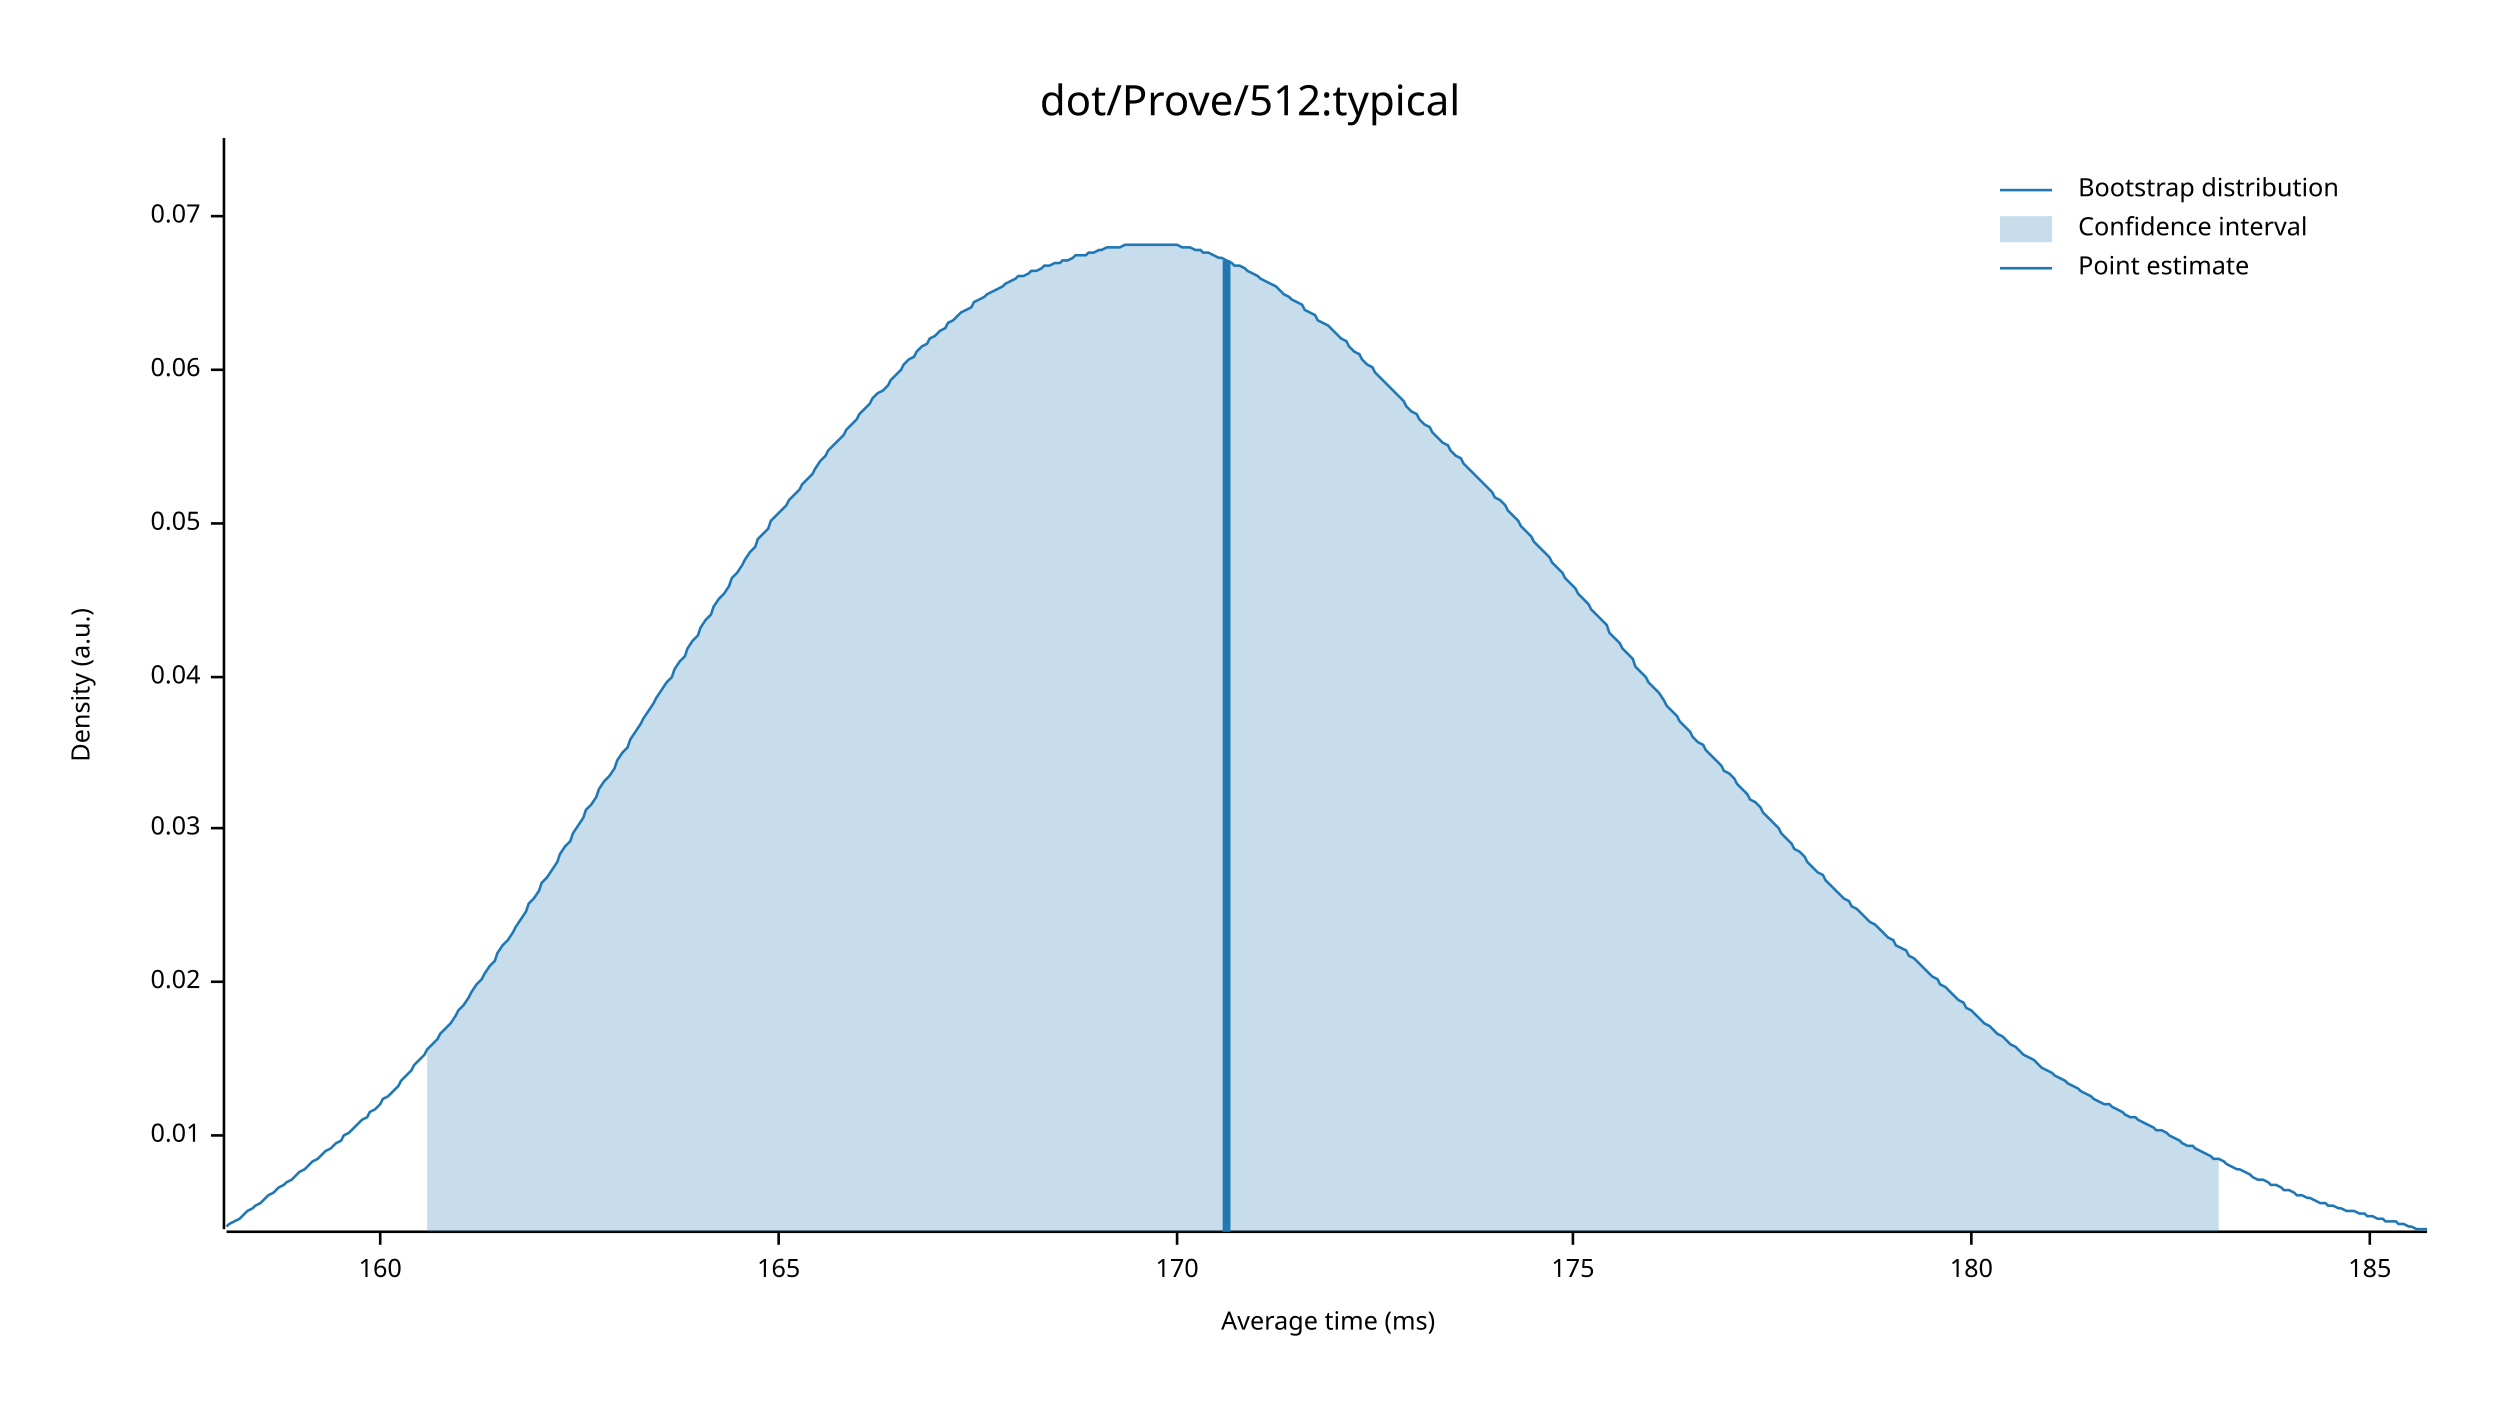
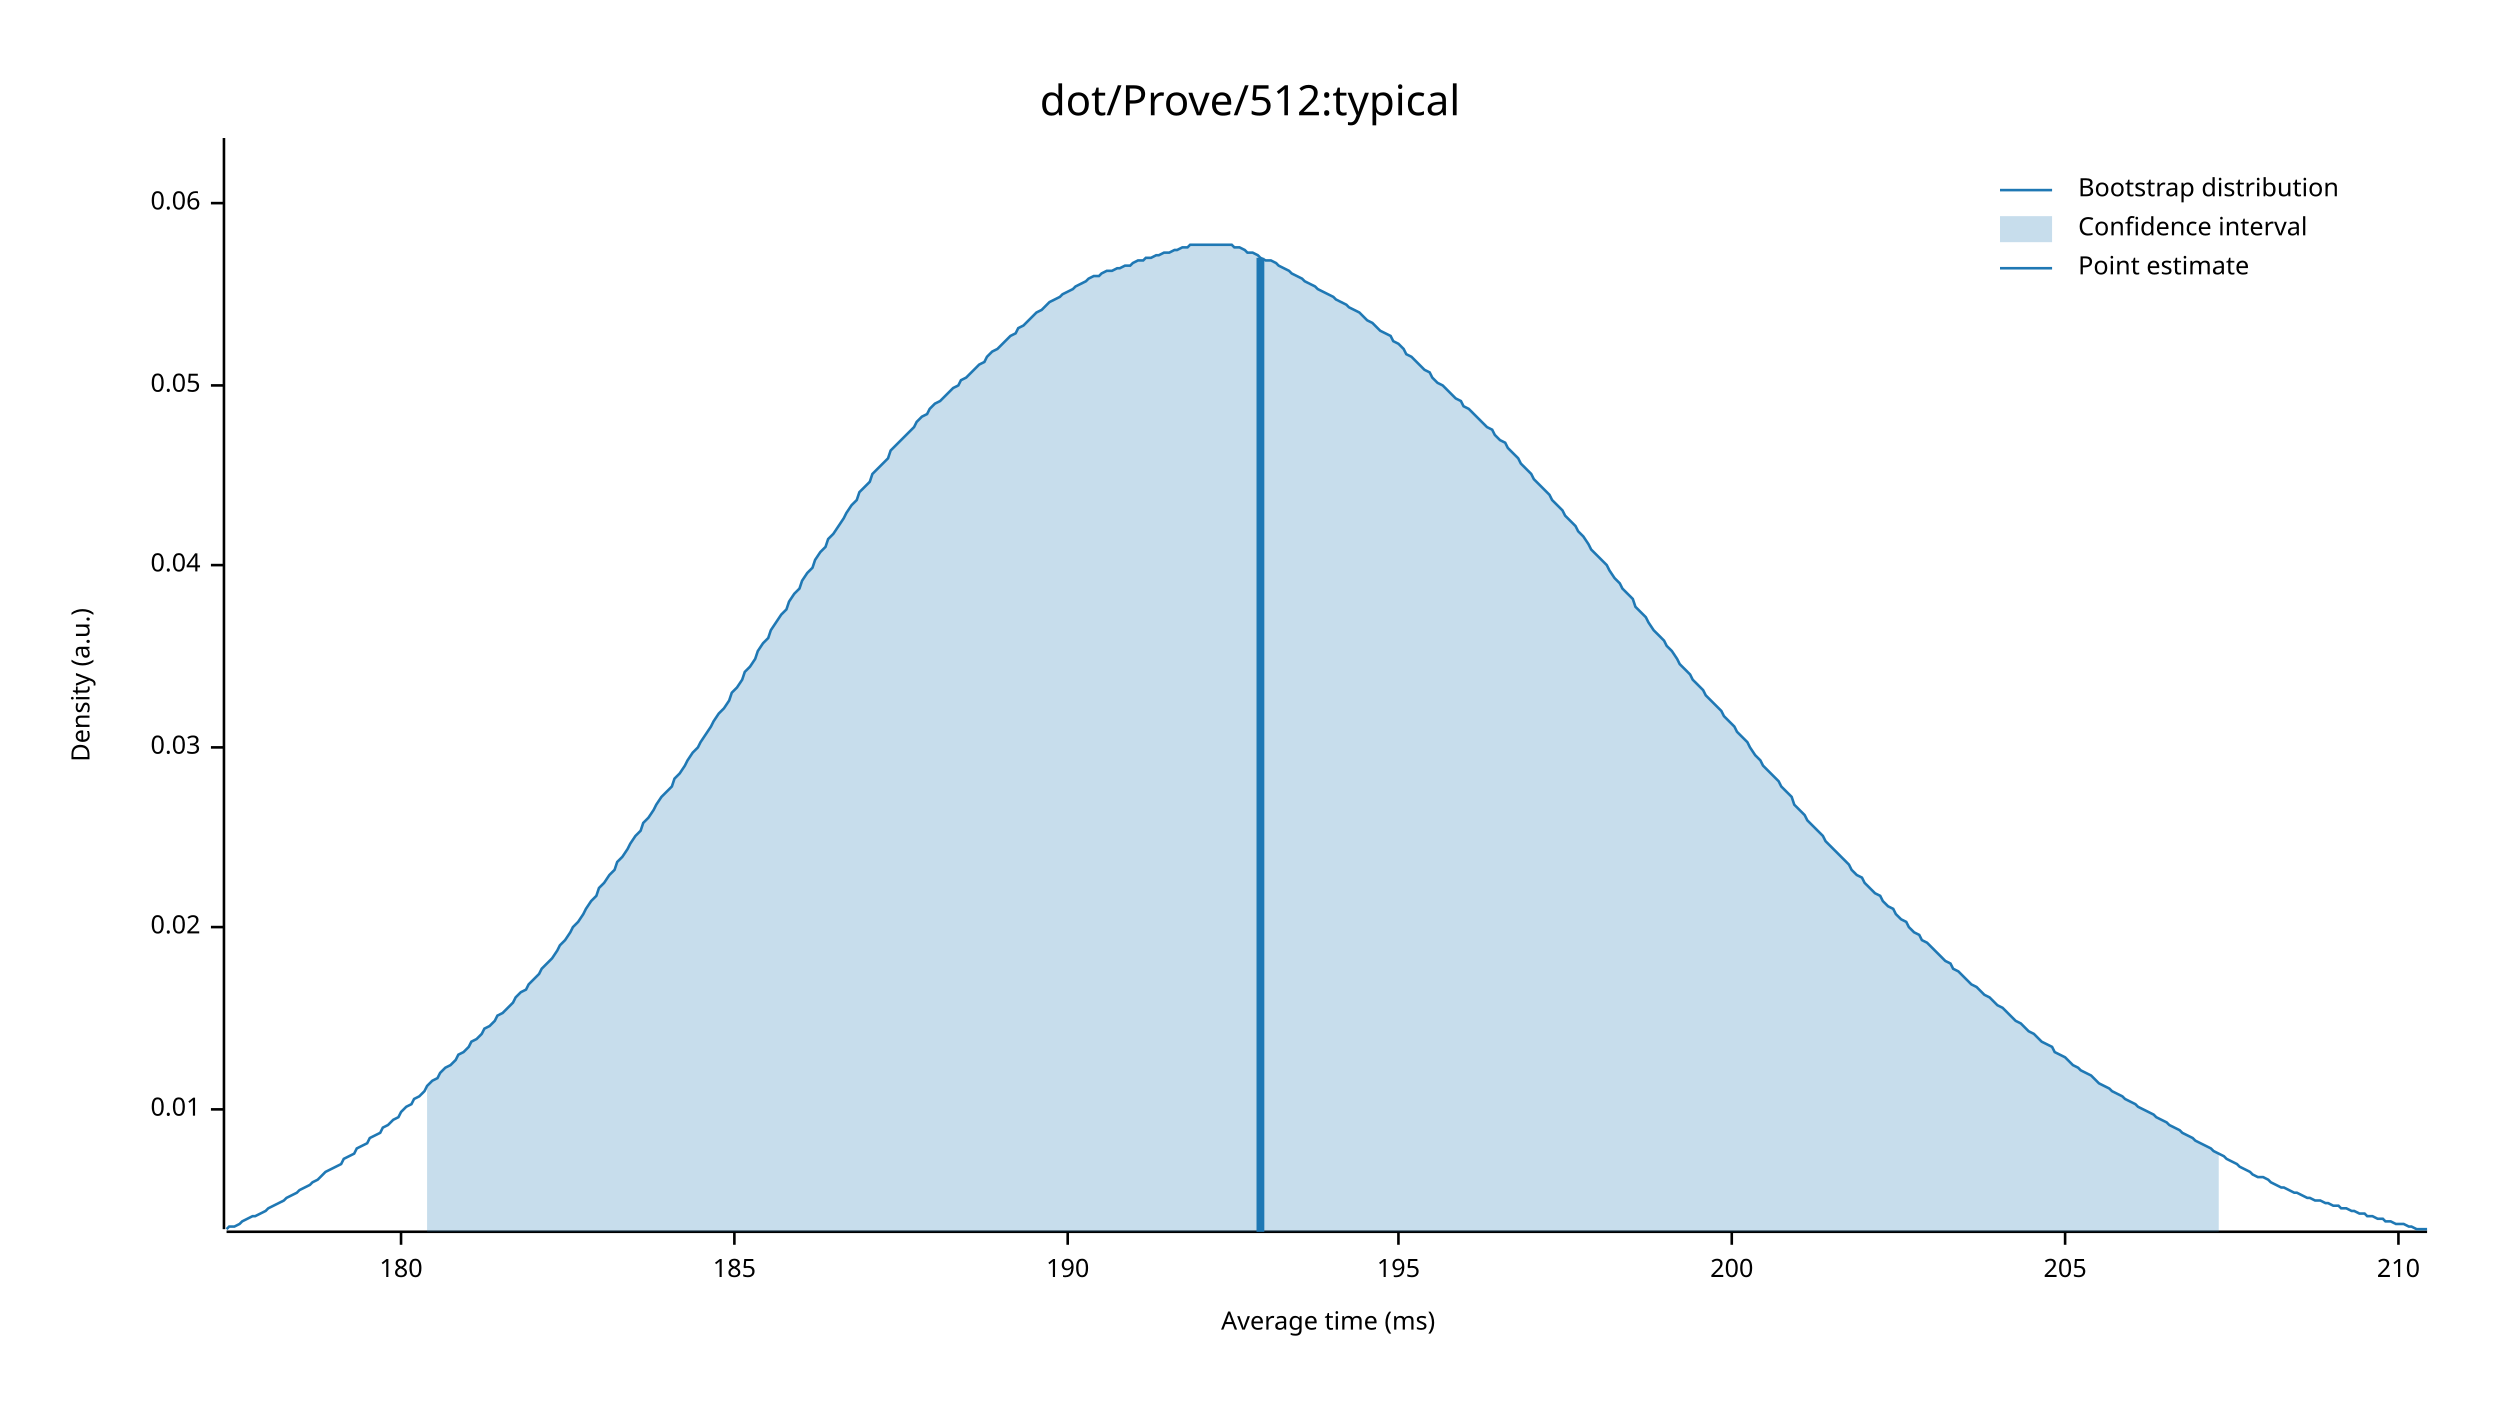
<svg xmlns="http://www.w3.org/2000/svg" width="960" height="540" viewBox="0 0 960 540">
  <text x="480" y="32" dy="0.76em" text-anchor="middle" font-family="sans-serif" font-size="16.129" opacity="1" fill="#000000">
dot/Prove/512:typical
</text>
  <text x="27" y="263" dy="0.76em" text-anchor="middle" font-family="sans-serif" font-size="9.677" opacity="1" fill="#000000" transform="rotate(270, 27, 263)">
Density (a.u.)
</text>
  <text x="510" y="513" dy="-0.5ex" text-anchor="middle" font-family="sans-serif" font-size="9.677" opacity="1" fill="#000000">
Average time (ms)
</text>
  <polyline fill="none" opacity="1" stroke="#000000" stroke-width="1" points="86,53 86,472 " />
-   <text x="77" y="436" dy="0.5ex" text-anchor="end" font-family="sans-serif" font-size="9.677" opacity="1" fill="#000000">
+   <text x="77" y="426" dy="0.5ex" text-anchor="end" font-family="sans-serif" font-size="9.677" opacity="1" fill="#000000">
0.01
</text>
-   <polyline fill="none" opacity="1" stroke="#000000" stroke-width="1" points="81,436 86,436 " />
-   <text x="77" y="377" dy="0.5ex" text-anchor="end" font-family="sans-serif" font-size="9.677" opacity="1" fill="#000000">
+   <polyline fill="none" opacity="1" stroke="#000000" stroke-width="1" points="81,426 86,426 " />
+   <text x="77" y="356" dy="0.5ex" text-anchor="end" font-family="sans-serif" font-size="9.677" opacity="1" fill="#000000">
0.02
</text>
-   <polyline fill="none" opacity="1" stroke="#000000" stroke-width="1" points="81,377 86,377 " />
-   <text x="77" y="318" dy="0.5ex" text-anchor="end" font-family="sans-serif" font-size="9.677" opacity="1" fill="#000000">
+   <polyline fill="none" opacity="1" stroke="#000000" stroke-width="1" points="81,356 86,356 " />
+   <text x="77" y="287" dy="0.5ex" text-anchor="end" font-family="sans-serif" font-size="9.677" opacity="1" fill="#000000">
0.03
</text>
-   <polyline fill="none" opacity="1" stroke="#000000" stroke-width="1" points="81,318 86,318 " />
-   <text x="77" y="260" dy="0.5ex" text-anchor="end" font-family="sans-serif" font-size="9.677" opacity="1" fill="#000000">
+   <polyline fill="none" opacity="1" stroke="#000000" stroke-width="1" points="81,287 86,287 " />
+   <text x="77" y="217" dy="0.5ex" text-anchor="end" font-family="sans-serif" font-size="9.677" opacity="1" fill="#000000">
0.04
</text>
-   <polyline fill="none" opacity="1" stroke="#000000" stroke-width="1" points="81,260 86,260 " />
-   <text x="77" y="201" dy="0.5ex" text-anchor="end" font-family="sans-serif" font-size="9.677" opacity="1" fill="#000000">
+   <polyline fill="none" opacity="1" stroke="#000000" stroke-width="1" points="81,217 86,217 " />
+   <text x="77" y="148" dy="0.5ex" text-anchor="end" font-family="sans-serif" font-size="9.677" opacity="1" fill="#000000">
0.05
</text>
-   <polyline fill="none" opacity="1" stroke="#000000" stroke-width="1" points="81,201 86,201 " />
-   <text x="77" y="142" dy="0.5ex" text-anchor="end" font-family="sans-serif" font-size="9.677" opacity="1" fill="#000000">
+   <polyline fill="none" opacity="1" stroke="#000000" stroke-width="1" points="81,148 86,148 " />
+   <text x="77" y="78" dy="0.5ex" text-anchor="end" font-family="sans-serif" font-size="9.677" opacity="1" fill="#000000">
0.06
</text>
-   <polyline fill="none" opacity="1" stroke="#000000" stroke-width="1" points="81,142 86,142 " />
-   <text x="77" y="83" dy="0.5ex" text-anchor="end" font-family="sans-serif" font-size="9.677" opacity="1" fill="#000000">
- 0.07
- </text>
-   <polyline fill="none" opacity="1" stroke="#000000" stroke-width="1" points="81,83 86,83 " />
+   <polyline fill="none" opacity="1" stroke="#000000" stroke-width="1" points="81,78 86,78 " />
  <polyline fill="none" opacity="1" stroke="#000000" stroke-width="1" points="87,473 932,473 " />
-   <text x="146" y="483" dy="0.76em" text-anchor="middle" font-family="sans-serif" font-size="9.677" opacity="1" fill="#000000">
- 160
- </text>
-   <polyline fill="none" opacity="1" stroke="#000000" stroke-width="1" points="146,473 146,478 " />
-   <text x="299" y="483" dy="0.76em" text-anchor="middle" font-family="sans-serif" font-size="9.677" opacity="1" fill="#000000">
- 165
- </text>
-   <polyline fill="none" opacity="1" stroke="#000000" stroke-width="1" points="299,473 299,478 " />
-   <text x="452" y="483" dy="0.76em" text-anchor="middle" font-family="sans-serif" font-size="9.677" opacity="1" fill="#000000">
- 170
- </text>
-   <polyline fill="none" opacity="1" stroke="#000000" stroke-width="1" points="452,473 452,478 " />
-   <text x="604" y="483" dy="0.76em" text-anchor="middle" font-family="sans-serif" font-size="9.677" opacity="1" fill="#000000">
- 175
- </text>
-   <polyline fill="none" opacity="1" stroke="#000000" stroke-width="1" points="604,473 604,478 " />
-   <text x="757" y="483" dy="0.76em" text-anchor="middle" font-family="sans-serif" font-size="9.677" opacity="1" fill="#000000">
+   <text x="154" y="483" dy="0.76em" text-anchor="middle" font-family="sans-serif" font-size="9.677" opacity="1" fill="#000000">
180
</text>
-   <polyline fill="none" opacity="1" stroke="#000000" stroke-width="1" points="757,473 757,478 " />
-   <text x="910" y="483" dy="0.76em" text-anchor="middle" font-family="sans-serif" font-size="9.677" opacity="1" fill="#000000">
+   <polyline fill="none" opacity="1" stroke="#000000" stroke-width="1" points="154,473 154,478 " />
+   <text x="282" y="483" dy="0.76em" text-anchor="middle" font-family="sans-serif" font-size="9.677" opacity="1" fill="#000000">
185
</text>
-   <polyline fill="none" opacity="1" stroke="#000000" stroke-width="1" points="910,473 910,478 " />
-   <polyline fill="none" opacity="1" stroke="#1F78B4" stroke-width="1" points="87,471 88,470 90,469 92,468 93,467 95,465 97,464 98,463 100,462 102,460 103,459 105,458 107,456 109,455 110,454 112,453 114,451 115,450 117,449 119,447 120,446 122,445 124,443 125,442 127,441 129,439 131,438 132,436 134,435 136,433 137,432 139,430 141,429 142,427 144,426 146,424 147,422 149,421 151,419 153,417 154,415 156,413 158,411 159,409 161,407 163,405 164,403 166,401 168,399 169,397 171,395 173,393 175,390 176,388 178,386 180,383 181,381 183,378 185,376 186,374 188,371 190,369 191,366 193,363 195,361 197,358 198,356 200,353 202,350 203,347 205,345 207,342 208,339 210,337 212,334 214,331 215,328 217,325 219,323 220,320 222,317 224,314 225,311 227,309 229,306 230,303 232,300 234,298 236,295 237,292 239,289 241,287 242,284 244,281 246,278 247,276 249,273 251,270 252,268 254,265 256,262 258,260 259,257 261,254 263,252 264,249 266,246 268,244 269,241 271,238 273,236 274,233 276,230 278,228 280,225 281,222 283,220 285,217 286,215 288,212 290,210 291,207 293,205 295,203 296,200 298,198 300,196 302,194 303,192 305,190 307,188 308,186 310,184 312,182 313,180 315,177 317,175 318,173 320,171 322,169 324,167 325,165 327,163 329,161 330,159 332,157 334,155 335,153 337,151 339,150 341,148 342,146 344,144 346,142 347,140 349,138 351,137 352,135 354,133 356,132 357,130 359,129 361,127 363,126 364,124 366,123 368,121 369,120 371,119 373,118 374,116 376,115 378,114 379,113 381,112 383,111 385,110 386,109 388,108 390,107 391,106 393,106 395,105 396,104 398,104 400,103 401,102 403,102 405,101 407,101 408,100 410,100 412,99 413,98 415,98 417,98 418,97 420,97 422,96 423,96 425,95 427,95 429,95 430,95 432,94 434,94 435,94 437,94 439,94 440,94 442,94 444,94 445,94 447,94 449,94 451,94 452,94 454,95 456,95 457,95 459,96 461,96 462,97 464,97 466,98 468,99 469,99 471,100 473,101 474,102 476,102 478,103 479,104 481,105 483,106 484,107 486,108 488,109 490,110 491,111 493,113 495,114 496,115 498,116 500,117 501,119 503,120 505,121 506,123 508,124 510,125 512,127 513,128 515,130 517,131 518,133 520,135 522,136 523,138 525,140 527,141 528,143 530,145 532,147 534,149 535,150 537,152 539,154 540,156 542,158 544,159 545,161 547,163 549,164 550,166 552,168 554,170 556,171 557,173 559,175 561,176 562,178 564,180 566,182 567,183 569,185 571,187 573,189 574,191 576,192 578,194 579,196 581,198 583,200 584,202 586,204 588,206 589,208 591,210 593,212 595,214 596,216 598,218 600,220 601,222 603,224 605,226 606,228 608,230 610,232 611,234 613,236 615,238 617,240 618,243 620,245 622,247 623,249 625,251 627,253 628,256 630,258 632,260 633,262 635,264 637,266 639,269 640,271 642,273 644,275 645,277 647,279 649,281 650,283 652,285 654,286 655,288 657,290 659,292 661,294 662,296 664,297 666,299 667,301 669,303 671,305 672,307 674,308 676,310 677,312 679,314 681,316 683,318 684,320 686,322 688,324 689,326 691,327 693,329 694,331 696,333 698,335 700,336 701,338 703,340 705,342 706,343 708,345 710,346 711,348 713,349 715,351 716,352 718,354 720,355 722,357 723,358 725,360 727,361 728,363 730,364 732,365 733,367 735,368 737,370 738,371 740,373 742,375 744,376 745,378 747,379 749,381 750,382 752,384 754,385 755,387 757,388 759,390 760,391 762,393 764,394 766,396 767,397 769,398 771,400 772,401 774,402 776,404 777,405 779,406 781,407 782,408 784,410 786,411 788,412 789,413 791,414 793,415 794,416 796,417 798,418 799,419 801,420 803,421 804,422 806,423 808,424 810,424 811,425 813,426 815,427 816,428 818,429 820,429 821,430 823,431 825,432 827,433 828,434 830,434 832,435 833,436 835,437 837,438 838,439 840,440 842,440 843,441 845,442 847,443 849,444 850,445 852,445 854,446 855,447 857,448 859,449 860,449 862,450 864,451 865,452 867,453 869,453 871,454 872,455 874,455 876,456 877,457 879,457 881,458 882,459 884,459 886,460 887,460 889,461 891,462 893,462 894,463 896,463 898,464 899,464 901,465 903,465 904,465 906,466 908,466 909,467 911,467 913,468 915,468 916,469 918,469 920,469 921,470 923,470 925,471 926,471 928,472 930,472 932,472 " />
-   <polygon opacity="0.25" fill="#1F78B4" points="164,403 166,401 168,399 169,397 171,395 173,393 175,390 176,388 178,386 180,383 181,381 183,378 185,376 186,374 188,371 190,369 191,366 193,363 195,361 197,358 198,356 200,353 202,350 203,347 205,345 207,342 208,339 210,337 212,334 214,331 215,328 217,325 219,323 220,320 222,317 224,314 225,311 227,309 229,306 230,303 232,300 234,298 236,295 237,292 239,289 241,287 242,284 244,281 246,278 247,276 249,273 251,270 252,268 254,265 256,262 258,260 259,257 261,254 263,252 264,249 266,246 268,244 269,241 271,238 273,236 274,233 276,230 278,228 280,225 281,222 283,220 285,217 286,215 288,212 290,210 291,207 293,205 295,203 296,200 298,198 300,196 302,194 303,192 305,190 307,188 308,186 310,184 312,182 313,180 315,177 317,175 318,173 320,171 322,169 324,167 325,165 327,163 329,161 330,159 332,157 334,155 335,153 337,151 339,150 341,148 342,146 344,144 346,142 347,140 349,138 351,137 352,135 354,133 356,132 357,130 359,129 361,127 363,126 364,124 366,123 368,121 369,120 371,119 373,118 374,116 376,115 378,114 379,113 381,112 383,111 385,110 386,109 388,108 390,107 391,106 393,106 395,105 396,104 398,104 400,103 401,102 403,102 405,101 407,101 408,100 410,100 412,99 413,98 415,98 417,98 418,97 420,97 422,96 423,96 425,95 427,95 429,95 430,95 432,94 434,94 435,94 437,94 439,94 440,94 442,94 444,94 445,94 447,94 449,94 451,94 452,94 454,95 456,95 457,95 459,96 461,96 462,97 464,97 466,98 468,99 469,99 471,100 473,101 474,102 476,102 478,103 479,104 481,105 483,106 484,107 486,108 488,109 490,110 491,111 493,113 495,114 496,115 498,116 500,117 501,119 503,120 505,121 506,123 508,124 510,125 512,127 513,128 515,130 517,131 518,133 520,135 522,136 523,138 525,140 527,141 528,143 530,145 532,147 534,149 535,150 537,152 539,154 540,156 542,158 544,159 545,161 547,163 549,164 550,166 552,168 554,170 556,171 557,173 559,175 561,176 562,178 564,180 566,182 567,183 569,185 571,187 573,189 574,191 576,192 578,194 579,196 581,198 583,200 584,202 586,204 588,206 589,208 591,210 593,212 595,214 596,216 598,218 600,220 601,222 603,224 605,226 606,228 608,230 610,232 611,234 613,236 615,238 617,240 618,243 620,245 622,247 623,249 625,251 627,253 628,256 630,258 632,260 633,262 635,264 637,266 639,269 640,271 642,273 644,275 645,277 647,279 649,281 650,283 652,285 654,286 655,288 657,290 659,292 661,294 662,296 664,297 666,299 667,301 669,303 671,305 672,307 674,308 676,310 677,312 679,314 681,316 683,318 684,320 686,322 688,324 689,326 691,327 693,329 694,331 696,333 698,335 700,336 701,338 703,340 705,342 706,343 708,345 710,346 711,348 713,349 715,351 716,352 718,354 720,355 722,357 723,358 725,360 727,361 728,363 730,364 732,365 733,367 735,368 737,370 738,371 740,373 742,375 744,376 745,378 747,379 749,381 750,382 752,384 754,385 755,387 757,388 759,390 760,391 762,393 764,394 766,396 767,397 769,398 771,400 772,401 774,402 776,404 777,405 779,406 781,407 782,408 784,410 786,411 788,412 789,413 791,414 793,415 794,416 796,417 798,418 799,419 801,420 803,421 804,422 806,423 808,424 810,424 811,425 813,426 815,427 816,428 818,429 820,429 821,430 823,431 825,432 827,433 828,434 830,434 832,435 833,436 835,437 837,438 838,439 840,440 842,440 843,441 845,442 847,443 849,444 850,445 852,445 852,473 164,473 " />
-   <polyline fill="none" opacity="1" stroke="#1F78B4" stroke-width="3" points="471,473 471,100 " />
+   <polyline fill="none" opacity="1" stroke="#000000" stroke-width="1" points="282,473 282,478 " />
+   <text x="410" y="483" dy="0.76em" text-anchor="middle" font-family="sans-serif" font-size="9.677" opacity="1" fill="#000000">
+ 190
+ </text>
+   <polyline fill="none" opacity="1" stroke="#000000" stroke-width="1" points="410,473 410,478 " />
+   <text x="537" y="483" dy="0.76em" text-anchor="middle" font-family="sans-serif" font-size="9.677" opacity="1" fill="#000000">
+ 195
+ </text>
+   <polyline fill="none" opacity="1" stroke="#000000" stroke-width="1" points="537,473 537,478 " />
+   <text x="665" y="483" dy="0.76em" text-anchor="middle" font-family="sans-serif" font-size="9.677" opacity="1" fill="#000000">
+ 200
+ </text>
+   <polyline fill="none" opacity="1" stroke="#000000" stroke-width="1" points="665,473 665,478 " />
+   <text x="793" y="483" dy="0.76em" text-anchor="middle" font-family="sans-serif" font-size="9.677" opacity="1" fill="#000000">
+ 205
+ </text>
+   <polyline fill="none" opacity="1" stroke="#000000" stroke-width="1" points="793,473 793,478 " />
+   <text x="921" y="483" dy="0.76em" text-anchor="middle" font-family="sans-serif" font-size="9.677" opacity="1" fill="#000000">
+ 210
+ </text>
+   <polyline fill="none" opacity="1" stroke="#000000" stroke-width="1" points="921,473 921,478 " />
+   <polyline fill="none" opacity="1" stroke="#1F78B4" stroke-width="1" points="87,472 88,471 90,471 92,470 93,469 95,468 97,467 98,467 100,466 102,465 103,464 105,463 107,462 109,461 110,460 112,459 114,458 115,457 117,456 119,455 120,454 122,453 124,451 125,450 127,449 129,448 131,447 132,445 134,444 136,443 137,441 139,440 141,439 142,437 144,436 146,435 147,433 149,432 151,430 153,429 154,427 156,425 158,424 159,422 161,421 163,419 164,417 166,415 168,414 169,412 171,410 173,409 175,407 176,405 178,404 180,402 181,400 183,399 185,397 186,395 188,394 190,392 191,390 193,389 195,387 197,385 198,383 200,381 202,380 203,378 205,376 207,374 208,372 210,370 212,368 214,365 215,363 217,361 219,358 220,356 222,354 224,351 225,349 227,346 229,344 230,341 232,339 234,336 236,334 237,331 239,329 241,326 242,324 244,321 246,319 247,316 249,314 251,311 252,309 254,306 256,304 258,302 259,299 261,297 263,294 264,292 266,289 268,287 269,285 271,282 273,279 274,277 276,274 278,272 280,269 281,266 283,264 285,261 286,258 288,256 290,253 291,250 293,247 295,245 296,242 298,239 300,236 302,234 303,231 305,228 307,226 308,223 310,220 312,218 313,215 315,212 317,210 318,207 320,205 322,202 324,199 325,197 327,194 329,192 330,189 332,187 334,185 335,182 337,180 339,178 341,176 342,173 344,171 346,169 347,168 349,166 351,164 352,162 354,160 356,159 357,157 359,155 361,154 363,152 364,151 366,149 368,148 369,146 371,145 373,143 374,142 376,140 378,139 379,137 381,135 383,134 385,132 386,131 388,129 390,128 391,126 393,125 395,123 396,122 398,120 400,119 401,118 403,116 405,115 407,114 408,113 410,112 412,111 413,110 415,109 417,108 418,107 420,106 422,106 423,105 425,104 427,104 429,103 430,103 432,102 434,102 435,101 437,100 439,100 440,99 442,99 444,98 445,98 447,97 449,97 451,96 452,96 454,95 456,95 457,94 459,94 461,94 462,94 464,94 466,94 468,94 469,94 471,94 473,94 474,95 476,95 478,96 479,97 481,97 483,98 484,99 486,100 488,100 490,101 491,102 493,103 495,104 496,105 498,106 500,107 501,108 503,109 505,110 506,111 508,112 510,113 512,114 513,115 515,116 517,117 518,118 520,119 522,120 523,121 525,123 527,124 528,125 530,127 532,128 534,129 535,131 537,132 539,134 540,136 542,137 544,139 545,140 547,142 549,143 550,145 552,147 554,148 556,150 557,151 559,153 561,154 562,156 564,157 566,159 567,160 569,162 571,164 573,165 574,167 576,169 578,170 579,172 581,174 583,176 584,178 586,180 588,182 589,184 591,186 593,188 595,190 596,192 598,194 600,196 601,198 603,200 605,202 606,204 608,206 610,209 611,211 613,213 615,215 617,217 618,219 620,222 622,224 623,226 625,228 627,230 628,233 630,235 632,237 633,239 635,242 637,244 639,246 640,248 642,250 644,253 645,255 647,257 649,259 650,261 652,263 654,265 655,267 657,269 659,271 661,273 662,275 664,277 666,279 667,281 669,283 671,285 672,287 674,290 676,292 677,294 679,296 681,298 683,300 684,302 686,304 688,306 689,309 691,311 693,313 694,315 696,317 698,319 700,321 701,323 703,325 705,327 706,328 708,330 710,332 711,334 713,336 715,337 716,339 718,341 720,343 722,344 723,346 725,348 727,349 728,351 730,353 732,354 733,356 735,358 737,359 738,361 740,362 742,364 744,366 745,367 747,369 749,370 750,372 752,373 754,375 755,376 757,378 759,379 760,380 762,382 764,383 766,385 767,386 769,387 771,389 772,390 774,392 776,393 777,394 779,396 781,397 782,398 784,400 786,401 788,402 789,404 791,405 793,406 794,407 796,409 798,410 799,411 801,412 803,413 804,414 806,416 808,417 810,418 811,419 813,420 815,421 816,422 818,423 820,424 821,425 823,426 825,427 827,428 828,429 830,430 832,431 833,432 835,433 837,434 838,435 840,436 842,437 843,438 845,439 847,440 849,441 850,442 852,443 854,444 855,445 857,446 859,447 860,448 862,449 864,450 865,451 867,452 869,452 871,453 872,454 874,455 876,456 877,456 879,457 881,458 882,458 884,459 886,460 887,460 889,461 891,461 893,462 894,462 896,463 898,463 899,464 901,464 903,465 904,465 906,466 908,466 909,467 911,467 913,468 915,468 916,469 918,469 920,470 921,470 923,470 925,471 926,471 928,472 930,472 932,472 " />
+   <polygon opacity="0.25" fill="#1F78B4" points="164,417 166,415 168,414 169,412 171,410 173,409 175,407 176,405 178,404 180,402 181,400 183,399 185,397 186,395 188,394 190,392 191,390 193,389 195,387 197,385 198,383 200,381 202,380 203,378 205,376 207,374 208,372 210,370 212,368 214,365 215,363 217,361 219,358 220,356 222,354 224,351 225,349 227,346 229,344 230,341 232,339 234,336 236,334 237,331 239,329 241,326 242,324 244,321 246,319 247,316 249,314 251,311 252,309 254,306 256,304 258,302 259,299 261,297 263,294 264,292 266,289 268,287 269,285 271,282 273,279 274,277 276,274 278,272 280,269 281,266 283,264 285,261 286,258 288,256 290,253 291,250 293,247 295,245 296,242 298,239 300,236 302,234 303,231 305,228 307,226 308,223 310,220 312,218 313,215 315,212 317,210 318,207 320,205 322,202 324,199 325,197 327,194 329,192 330,189 332,187 334,185 335,182 337,180 339,178 341,176 342,173 344,171 346,169 347,168 349,166 351,164 352,162 354,160 356,159 357,157 359,155 361,154 363,152 364,151 366,149 368,148 369,146 371,145 373,143 374,142 376,140 378,139 379,137 381,135 383,134 385,132 386,131 388,129 390,128 391,126 393,125 395,123 396,122 398,120 400,119 401,118 403,116 405,115 407,114 408,113 410,112 412,111 413,110 415,109 417,108 418,107 420,106 422,106 423,105 425,104 427,104 429,103 430,103 432,102 434,102 435,101 437,100 439,100 440,99 442,99 444,98 445,98 447,97 449,97 451,96 452,96 454,95 456,95 457,94 459,94 461,94 462,94 464,94 466,94 468,94 469,94 471,94 473,94 474,95 476,95 478,96 479,97 481,97 483,98 484,99 486,100 488,100 490,101 491,102 493,103 495,104 496,105 498,106 500,107 501,108 503,109 505,110 506,111 508,112 510,113 512,114 513,115 515,116 517,117 518,118 520,119 522,120 523,121 525,123 527,124 528,125 530,127 532,128 534,129 535,131 537,132 539,134 540,136 542,137 544,139 545,140 547,142 549,143 550,145 552,147 554,148 556,150 557,151 559,153 561,154 562,156 564,157 566,159 567,160 569,162 571,164 573,165 574,167 576,169 578,170 579,172 581,174 583,176 584,178 586,180 588,182 589,184 591,186 593,188 595,190 596,192 598,194 600,196 601,198 603,200 605,202 606,204 608,206 610,209 611,211 613,213 615,215 617,217 618,219 620,222 622,224 623,226 625,228 627,230 628,233 630,235 632,237 633,239 635,242 637,244 639,246 640,248 642,250 644,253 645,255 647,257 649,259 650,261 652,263 654,265 655,267 657,269 659,271 661,273 662,275 664,277 666,279 667,281 669,283 671,285 672,287 674,290 676,292 677,294 679,296 681,298 683,300 684,302 686,304 688,306 689,309 691,311 693,313 694,315 696,317 698,319 700,321 701,323 703,325 705,327 706,328 708,330 710,332 711,334 713,336 715,337 716,339 718,341 720,343 722,344 723,346 725,348 727,349 728,351 730,353 732,354 733,356 735,358 737,359 738,361 740,362 742,364 744,366 745,367 747,369 749,370 750,372 752,373 754,375 755,376 757,378 759,379 760,380 762,382 764,383 766,385 767,386 769,387 771,389 772,390 774,392 776,393 777,394 779,396 781,397 782,398 784,400 786,401 788,402 789,404 791,405 793,406 794,407 796,409 798,410 799,411 801,412 803,413 804,414 806,416 808,417 810,418 811,419 813,420 815,421 816,422 818,423 820,424 821,425 823,426 825,427 827,428 828,429 830,430 832,431 833,432 835,433 837,434 838,435 840,436 842,437 843,438 845,439 847,440 849,441 850,442 852,443 852,473 164,473 " />
+   <polyline fill="none" opacity="1" stroke="#1F78B4" stroke-width="3" points="484,473 484,99 " />
  <text x="798" y="68" dy="0.76em" text-anchor="start" font-family="sans-serif" font-size="9.677" opacity="1" fill="#000000">
Bootstrap distribution
</text>
  <text x="798" y="83" dy="0.76em" text-anchor="start" font-family="sans-serif" font-size="9.677" opacity="1" fill="#000000">
Confidence interval
</text>
  <text x="798" y="98" dy="0.76em" text-anchor="start" font-family="sans-serif" font-size="9.677" opacity="1" fill="#000000">
Point estimate
</text>
  <polyline fill="none" opacity="1" stroke="#1F78B4" stroke-width="1" points="768,73 788,73 " />
  <rect x="768" y="83" width="20" height="10" opacity="0.25" fill="#1F78B4" stroke="none" />
  <polyline fill="none" opacity="1" stroke="#1F78B4" stroke-width="1" points="768,103 788,103 " />
</svg>
